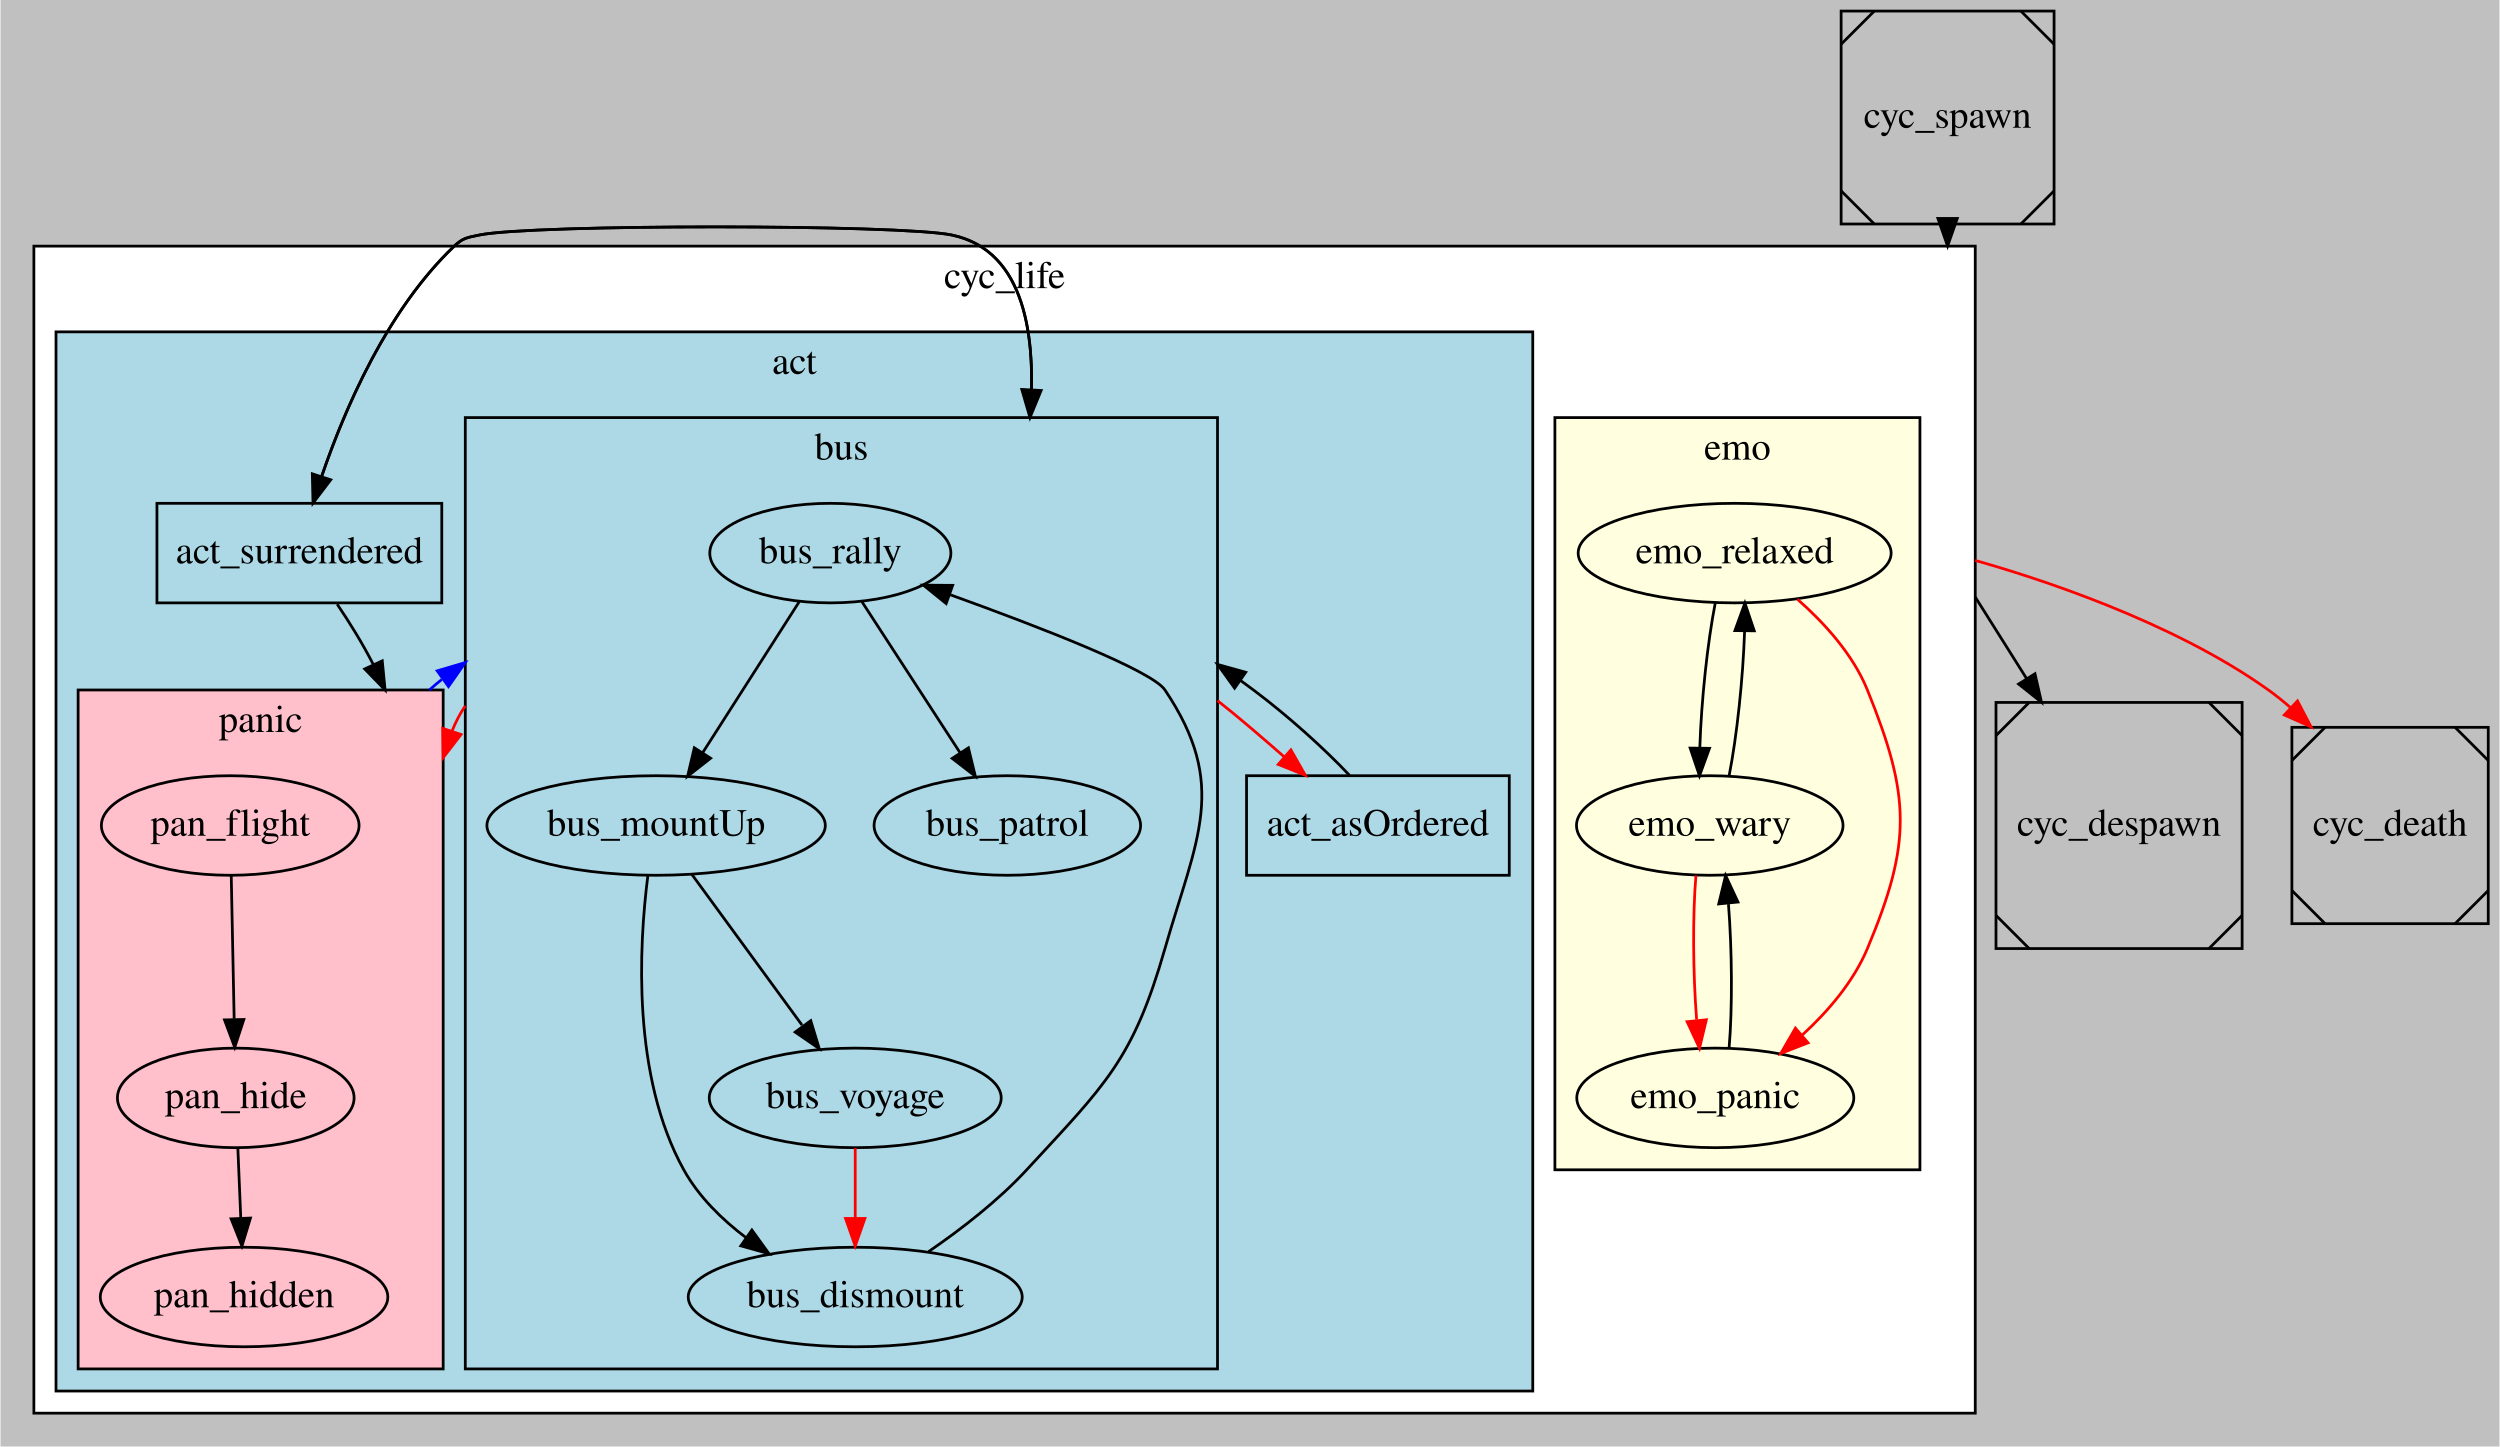
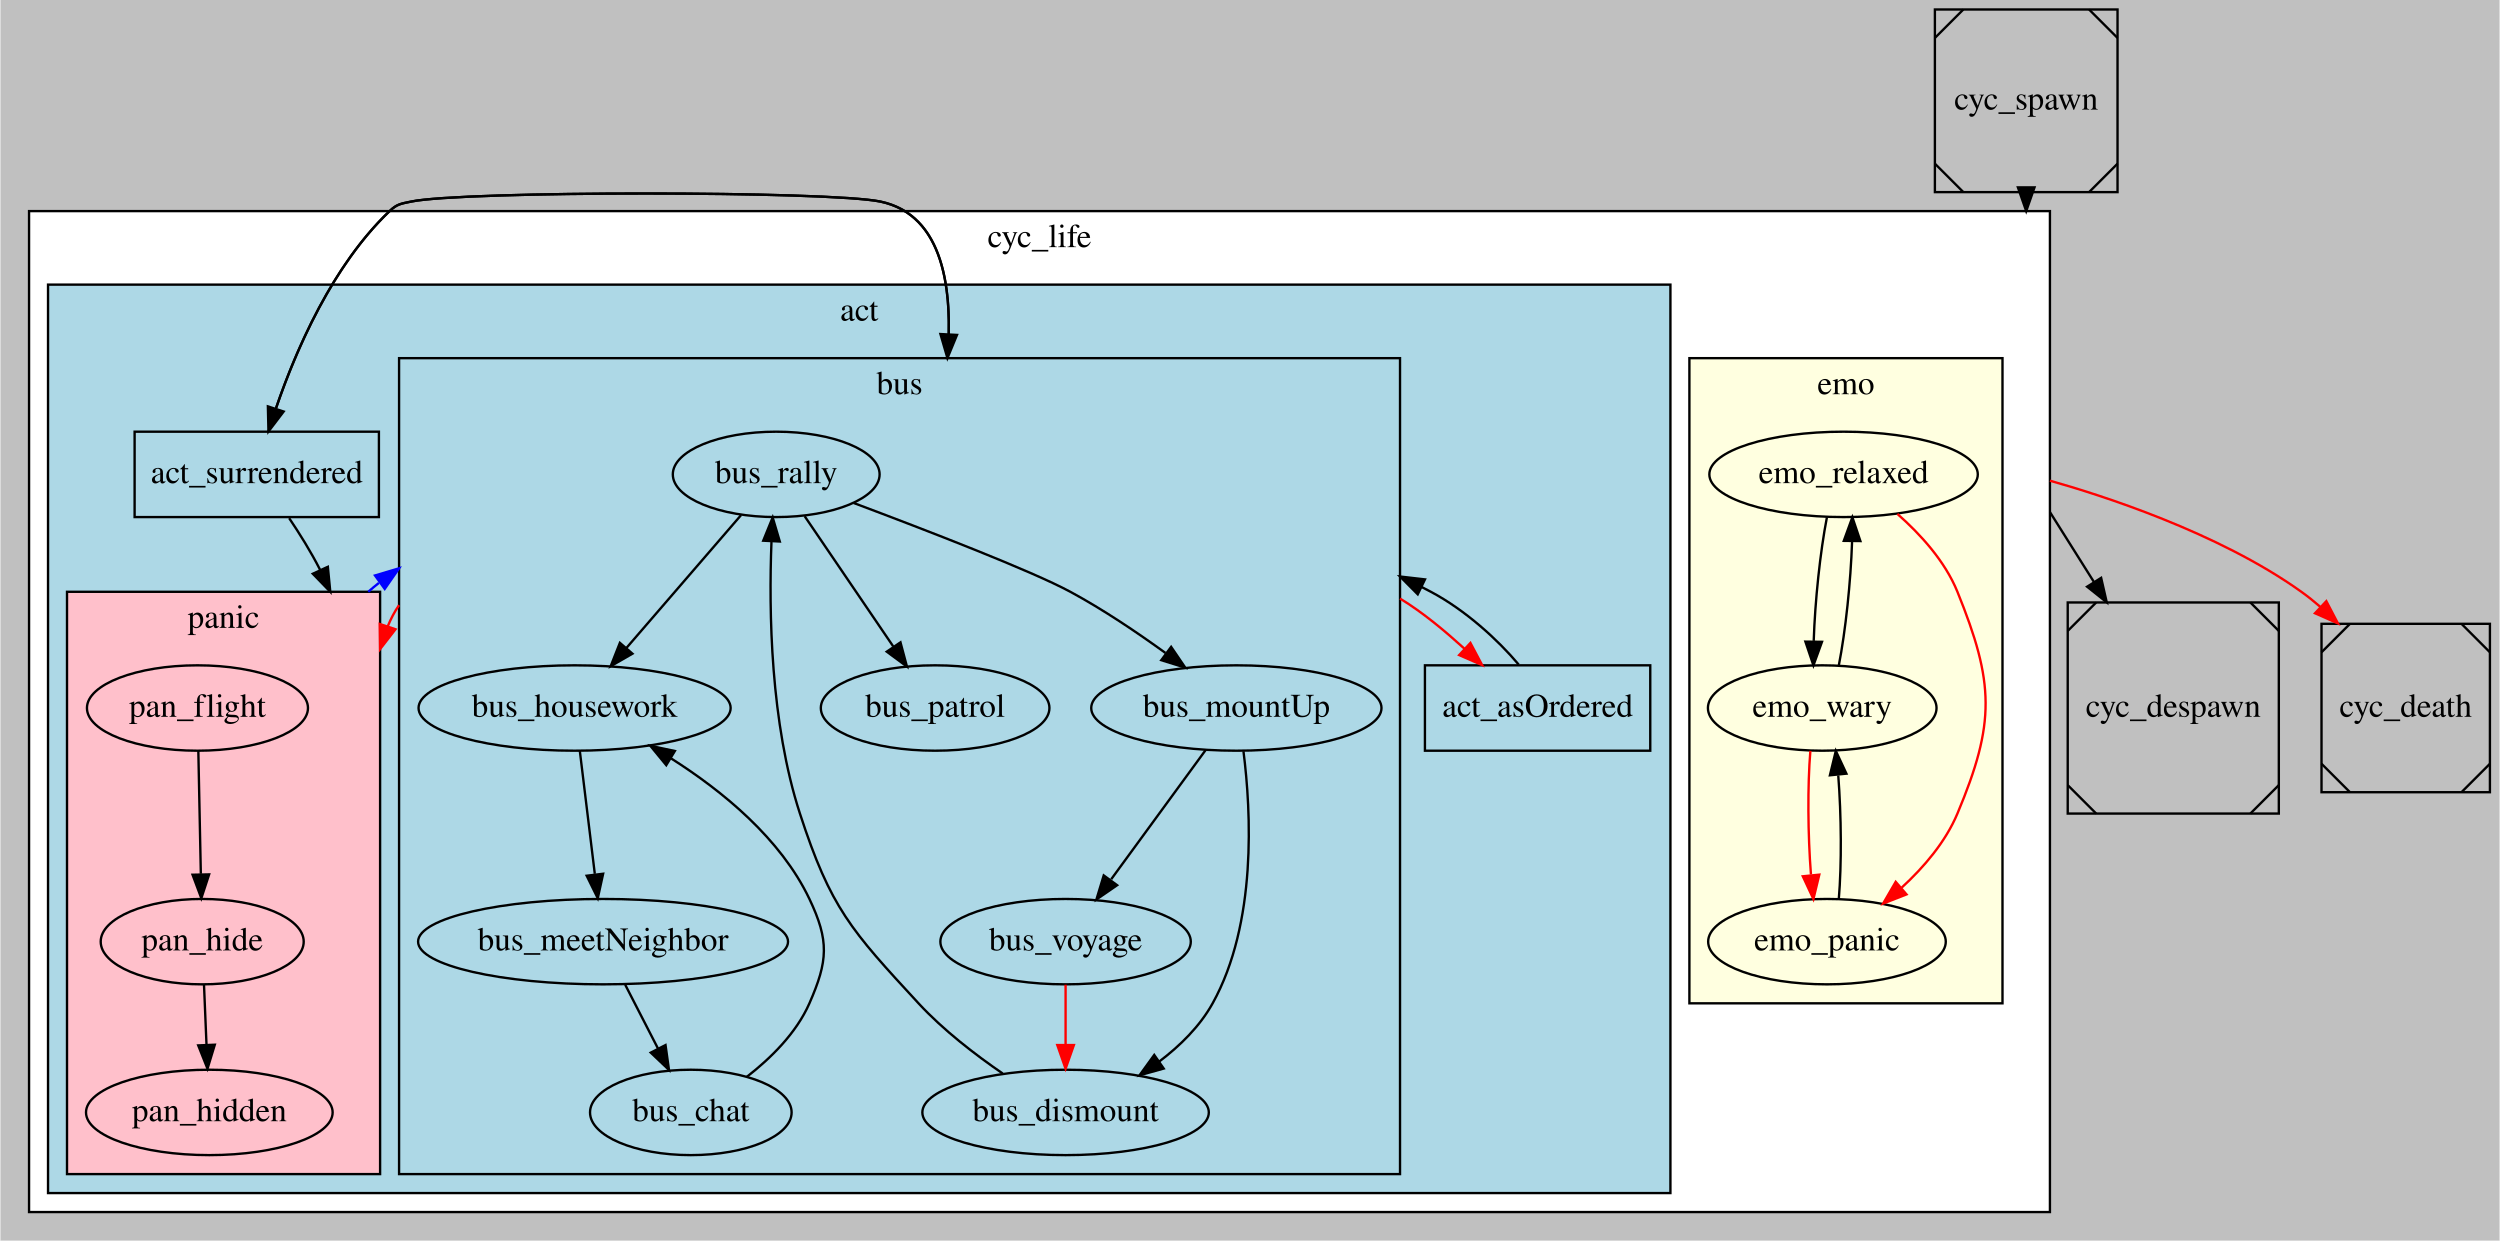
- <svg xmlns="http://www.w3.org/2000/svg" width="904pt" height="523pt" viewBox="0.00 0.00 903.50 523.00">
+ <svg xmlns="http://www.w3.org/2000/svg" width="1054pt" height="523pt" viewBox="0.00 0.00 1053.50 523.00">
  <g id="graph0" class="graph" transform="scale(1 1) rotate(0) translate(4 519)">
-     <polygon fill="#c0c0c0" stroke="transparent" points="-4,4 -4,-519 899.5,-519 899.5,4 -4,4" />
+     <polygon fill="#c0c0c0" stroke="transparent" points="-4,4 -4,-519 1049.5,-519 1049.5,4 -4,4" />
    <g id="clust1" class="cluster">
-       <polygon fill="#ffffff" stroke="#000000" points="8,-8 8,-430 710,-430 710,-8 8,-8" />
-       <text text-anchor="middle" x="359" y="-414.8" font-family="Times,serif" font-size="14.00" fill="#000000">cyc_life</text>
+       <polygon fill="#ffffff" stroke="#000000" points="8,-8 8,-430 860,-430 860,-8 8,-8" />
+       <text text-anchor="middle" x="434" y="-414.8" font-family="Times,serif" font-size="14.00" fill="#000000">cyc_life</text>
    </g>
    <g id="clust2" class="cluster">
-       <polygon fill="#ffffe0" stroke="#000000" points="558,-96 558,-368 690,-368 690,-96 558,-96" />
-       <text text-anchor="middle" x="624" y="-352.8" font-family="Times,serif" font-size="14.00" fill="#000000">emo</text>
+       <polygon fill="#ffffe0" stroke="#000000" points="708,-96 708,-368 840,-368 840,-96 708,-96" />
+       <text text-anchor="middle" x="774" y="-352.8" font-family="Times,serif" font-size="14.00" fill="#000000">emo</text>
    </g>
    <g id="clust4" class="cluster">
-       <polygon fill="#add8e6" stroke="#000000" points="16,-16 16,-399 550,-399 550,-16 16,-16" />
-       <text text-anchor="middle" x="283" y="-383.8" font-family="Times,serif" font-size="14.00" fill="#000000">act</text>
+       <polygon fill="#add8e6" stroke="#000000" points="16,-16 16,-399 700,-399 700,-16 16,-16" />
+       <text text-anchor="middle" x="358" y="-383.8" font-family="Times,serif" font-size="14.00" fill="#000000">act</text>
    </g>
    <g id="clust5" class="cluster">
-       <polygon fill="#add8e6" stroke="#000000" points="164,-24 164,-368 436,-368 436,-24 164,-24" />
-       <text text-anchor="middle" x="300" y="-352.8" font-family="Times,serif" font-size="14.00" fill="#000000">bus</text>
+       <polygon fill="#add8e6" stroke="#000000" points="164,-24 164,-368 586,-368 586,-24 164,-24" />
+       <text text-anchor="middle" x="375" y="-352.8" font-family="Times,serif" font-size="14.00" fill="#000000">bus</text>
    </g>
    <g id="clust6" class="cluster">
      <polygon fill="#ffc0cb" stroke="#000000" points="24,-24 24,-269.5 156,-269.5 156,-24 24,-24" />
      <text text-anchor="middle" x="90" y="-254.3" font-family="Times,serif" font-size="14.00" fill="#000000">panic</text>
    </g>
+     <g id="node21" class="node">
+       <polygon fill="none" stroke="#000000" points="956.5,-265 867.5,-265 867.5,-176 956.5,-176 956.5,-265" />
+       <polyline fill="none" stroke="#000000" points="879.5,-265 867.5,-253 " />
+       <polyline fill="none" stroke="#000000" points="867.5,-188 879.5,-176 " />
+       <polyline fill="none" stroke="#000000" points="944.5,-176 956.5,-188 " />
+       <polyline fill="none" stroke="#000000" points="956.5,-253 944.5,-265 " />
+       <text text-anchor="middle" x="912" y="-216.8" font-family="Times,serif" font-size="14.00" fill="#000000">cyc_despawn</text>
+     </g>
+     <g id="edge26" class="edge">
+       <path fill="none" stroke="#000000" d="M859.998,-303.116C865.148,-294.935 871.758,-284.433 878.526,-273.681" />
+       <polygon fill="#000000" stroke="#000000" points="881.594,-275.377 883.959,-265.049 875.67,-271.648 881.594,-275.377" />
+     </g>
+     <g id="node22" class="node">
+       <polygon fill="none" stroke="#000000" points="1045.5,-256 974.5,-256 974.5,-185 1045.5,-185 1045.5,-256" />
+       <polyline fill="none" stroke="#000000" points="986.5,-256 974.5,-244 " />
+       <polyline fill="none" stroke="#000000" points="974.5,-197 986.5,-185 " />
+       <polyline fill="none" stroke="#000000" points="1033.5,-185 1045.5,-197 " />
+       <polyline fill="none" stroke="#000000" points="1045.5,-244 1033.5,-256 " />
+       <text text-anchor="middle" x="1010" y="-216.8" font-family="Times,serif" font-size="14.00" fill="#000000">cyc_death</text>
+     </g>
+     <g id="edge27" class="edge">
+       <path fill="none" stroke="#ff0000" d="M859.997,-316.341C881.048,-310.414 930.892,-294.629 966,-269.5 968.696,-267.57 971.346,-265.449 973.926,-263.204" />
+       <polygon fill="#ff0000" stroke="#ff0000" points="976.529,-265.561 981.429,-256.168 971.741,-260.455 976.529,-265.561" />
+     </g>
+     <g id="node2" class="node">
+       <ellipse fill="none" stroke="#000000" cx="773" cy="-319" rx="56.59" ry="18" />
+       <text text-anchor="middle" x="773" y="-315.3" font-family="Times,serif" font-size="14.00" fill="#000000">emo_relaxed</text>
+     </g>
+     <g id="node3" class="node">
+       <ellipse fill="none" stroke="#000000" cx="764" cy="-220.5" rx="48.192" ry="18" />
+       <text text-anchor="middle" x="764" y="-216.8" font-family="Times,serif" font-size="14.00" fill="#000000">emo_wary</text>
+     </g>
+     <g id="edge1" class="edge">
+       <path fill="none" stroke="#000000" d="M765.985,-300.934C763.134,-286.354 760.966,-265.582 760.411,-248.799" />
+       <polygon fill="#000000" stroke="#000000" points="763.907,-248.41 760.288,-238.452 756.907,-248.493 763.907,-248.41" />
+     </g>
+     <g id="node4" class="node">
+       <ellipse fill="none" stroke="#000000" cx="766" cy="-122" rx="50.091" ry="18" />
+       <text text-anchor="middle" x="766" y="-118.3" font-family="Times,serif" font-size="14.00" fill="#000000">emo_panic</text>
+     </g>
+     <g id="edge2" class="edge">
+       <path fill="none" stroke="#ff0000" d="M795.686,-302.326C805.441,-293.739 815.785,-282.37 821,-269.5 836.607,-230.987 837.079,-214.319 821,-176 815.984,-164.046 806.889,-153.407 797.519,-144.798" />
+       <polygon fill="#ff0000" stroke="#ff0000" points="799.536,-141.917 789.668,-138.061 794.977,-147.23 799.536,-141.917" />
+     </g>
+     <g id="edge5" class="edge">
+       <path fill="none" stroke="#000000" d="M770.992,-238.452C773.847,-252.998 776.021,-273.765 776.585,-290.569" />
+       <polygon fill="#000000" stroke="#000000" points="773.09,-290.978 776.713,-300.934 780.089,-290.891 773.09,-290.978" />
+     </g>
+     <g id="edge3" class="edge">
+       <path fill="none" stroke="#ff0000" d="M759.003,-202.434C757.78,-187.855 757.931,-167.082 759.25,-150.299" />
+       <polygon fill="#ff0000" stroke="#ff0000" points="762.773,-150.25 760.283,-139.952 755.807,-149.555 762.773,-150.25" />
+     </g>
+     <g id="edge4" class="edge">
+       <path fill="none" stroke="#000000" d="M770.988,-139.952C772.218,-154.498 772.073,-175.265 770.76,-192.069" />
+       <polygon fill="#000000" stroke="#000000" points="767.236,-192.137 769.731,-202.434 774.202,-192.828 767.236,-192.137" />
+     </g>
+     <g id="edge24" class="edge">
+       <path fill="none" stroke="#ff0000" d="M164.002,-263.87C162.064,-261.101 160.495,-258.036 159.187,-254.853" />
+       <polygon fill="#ff0000" stroke="#ff0000" points="162.492,-253.7 155.997,-245.329 155.855,-255.923 162.492,-253.7" />
+     </g>
    <g id="node18" class="node">
-       <polygon fill="none" stroke="#000000" points="806.5,-265 717.5,-265 717.5,-176 806.5,-176 806.5,-265" />
-       <polyline fill="none" stroke="#000000" points="729.5,-265 717.5,-253 " />
-       <polyline fill="none" stroke="#000000" points="717.5,-188 729.5,-176 " />
-       <polyline fill="none" stroke="#000000" points="794.5,-176 806.5,-188 " />
-       <polyline fill="none" stroke="#000000" points="806.5,-253 794.5,-265 " />
-       <text text-anchor="middle" x="762" y="-216.8" font-family="Times,serif" font-size="14.00" fill="#000000">cyc_despawn</text>
+       <polygon fill="none" stroke="#000000" points="691.5,-238.5 596.5,-238.5 596.5,-202.5 691.5,-202.5 691.5,-238.5" />
+       <text text-anchor="middle" x="644" y="-216.8" font-family="Times,serif" font-size="14.00" fill="#000000">act_asOrdered</text>
    </g>
    <g id="edge22" class="edge">
-       <path fill="none" stroke="#000000" d="M709.998,-303.116C715.148,-294.935 721.758,-284.433 728.526,-273.681" />
-       <polygon fill="#000000" stroke="#000000" points="731.594,-275.377 733.959,-265.049 725.67,-271.648 731.594,-275.377" />
+       <path fill="none" stroke="#ff0000" d="M585.998,-266.65C595.734,-260.718 604.989,-252.932 613.224,-245.449" />
+       <polygon fill="#ff0000" stroke="#ff0000" points="615.678,-247.947 620.635,-238.583 610.921,-242.812 615.678,-247.947" />
    </g>
    <g id="node19" class="node">
-       <polygon fill="none" stroke="#000000" points="895.5,-256 824.5,-256 824.5,-185 895.5,-185 895.5,-256" />
-       <polyline fill="none" stroke="#000000" points="836.5,-256 824.5,-244 " />
-       <polyline fill="none" stroke="#000000" points="824.5,-197 836.5,-185 " />
-       <polyline fill="none" stroke="#000000" points="883.5,-185 895.5,-197 " />
-       <polyline fill="none" stroke="#000000" points="895.5,-244 883.5,-256 " />
-       <text text-anchor="middle" x="860" y="-216.8" font-family="Times,serif" font-size="14.00" fill="#000000">cyc_death</text>
-     </g>
-     <g id="edge23" class="edge">
-       <path fill="none" stroke="#ff0000" d="M709.997,-316.341C731.048,-310.414 780.892,-294.629 816,-269.5 818.696,-267.57 821.346,-265.449 823.926,-263.204" />
-       <polygon fill="#ff0000" stroke="#ff0000" points="826.529,-265.561 831.429,-256.168 821.741,-260.455 826.529,-265.561" />
-     </g>
-     <g id="node2" class="node">
-       <ellipse fill="none" stroke="#000000" cx="623" cy="-319" rx="56.59" ry="18" />
-       <text text-anchor="middle" x="623" y="-315.3" font-family="Times,serif" font-size="14.00" fill="#000000">emo_relaxed</text>
-     </g>
-     <g id="node3" class="node">
-       <ellipse fill="none" stroke="#000000" cx="614" cy="-220.5" rx="48.192" ry="18" />
-       <text text-anchor="middle" x="614" y="-216.8" font-family="Times,serif" font-size="14.00" fill="#000000">emo_wary</text>
-     </g>
-     <g id="edge1" class="edge">
-       <path fill="none" stroke="#000000" d="M615.985,-300.934C613.134,-286.354 610.966,-265.582 610.411,-248.799" />
-       <polygon fill="#000000" stroke="#000000" points="613.907,-248.41 610.288,-238.452 606.907,-248.493 613.907,-248.41" />
-     </g>
-     <g id="node4" class="node">
-       <ellipse fill="none" stroke="#000000" cx="616" cy="-122" rx="50.091" ry="18" />
-       <text text-anchor="middle" x="616" y="-118.3" font-family="Times,serif" font-size="14.00" fill="#000000">emo_panic</text>
-     </g>
-     <g id="edge2" class="edge">
-       <path fill="none" stroke="#ff0000" d="M645.686,-302.326C655.441,-293.739 665.785,-282.37 671,-269.5 686.607,-230.987 687.079,-214.319 671,-176 665.984,-164.046 656.889,-153.407 647.519,-144.798" />
-       <polygon fill="#ff0000" stroke="#ff0000" points="649.536,-141.917 639.668,-138.061 644.977,-147.23 649.536,-141.917" />
-     </g>
-     <g id="edge5" class="edge">
-       <path fill="none" stroke="#000000" d="M620.992,-238.452C623.847,-252.998 626.021,-273.765 626.585,-290.569" />
-       <polygon fill="#000000" stroke="#000000" points="623.09,-290.978 626.713,-300.934 630.089,-290.891 623.09,-290.978" />
-     </g>
-     <g id="edge3" class="edge">
-       <path fill="none" stroke="#ff0000" d="M609.003,-202.434C607.78,-187.855 607.931,-167.082 609.25,-150.299" />
-       <polygon fill="#ff0000" stroke="#ff0000" points="612.773,-150.25 610.283,-139.952 605.807,-149.555 612.773,-150.25" />
-     </g>
-     <g id="edge4" class="edge">
-       <path fill="none" stroke="#000000" d="M620.988,-139.952C622.218,-154.498 622.073,-175.265 620.76,-192.069" />
-       <polygon fill="#000000" stroke="#000000" points="617.236,-192.137 619.731,-202.434 624.202,-192.828 617.236,-192.137" />
-     </g>
-     <g id="edge20" class="edge">
-       <path fill="none" stroke="#ff0000" d="M164,-263.764C162.066,-260.954 160.5,-257.851 159.194,-254.635" />
-       <polygon fill="#ff0000" stroke="#ff0000" points="162.475,-253.411 155.999,-245.026 155.833,-255.62 162.475,-253.411" />
-     </g>
-     <g id="node15" class="node">
-       <polygon fill="none" stroke="#000000" points="541.5,-238.5 446.5,-238.5 446.5,-202.5 541.5,-202.5 541.5,-238.5" />
-       <text text-anchor="middle" x="494" y="-216.8" font-family="Times,serif" font-size="14.00" fill="#000000">act_asOrdered</text>
-     </g>
-     <g id="edge18" class="edge">
-       <path fill="none" stroke="#ff0000" d="M435.996,-265.66C444.212,-259.195 452.504,-251.976 460.212,-245.24" />
-       <polygon fill="#ff0000" stroke="#ff0000" points="462.541,-247.853 467.78,-238.644 457.942,-242.576 462.541,-247.853" />
-     </g>
-     <g id="node16" class="node">
      <polygon fill="none" stroke="#000000" points="155.5,-337 52.5,-337 52.5,-301 155.5,-301 155.5,-337" />
      <text text-anchor="middle" x="104" y="-315.3" font-family="Times,serif" font-size="14.00" fill="#000000">act_surrendered</text>
    </g>
-     <g id="edge16" class="edge">
-       <path fill="none" stroke="#000000" d="M368.19,-367.998C370.545,-396.667 366.72,-428.33 340,-434 321.414,-437.944 187.586,-437.944 169,-434 164.718,-433.091 163.17,-433.018 160,-430 135.927,-407.079 120.552,-371.566 112.121,-346.906" />
+     <g id="edge20" class="edge">
+       <path fill="none" stroke="#000000" d="M395.19,-367.998C397.545,-396.667 393.72,-428.33 367,-434 345.479,-438.567 190.521,-438.567 169,-434 164.718,-433.091 163.17,-433.018 160,-430 135.927,-407.079 120.552,-371.566 112.121,-346.906" />
      <polygon fill="#000000" stroke="#000000" points="115.345,-345.501 108.928,-337.07 108.687,-347.662 115.345,-345.501" />
    </g>
    <g id="node6" class="node">
-       <ellipse fill="none" stroke="#000000" cx="296" cy="-319" rx="43.592" ry="18" />
-       <text text-anchor="middle" x="296" y="-315.3" font-family="Times,serif" font-size="14.00" fill="#000000">bus_rally</text>
+       <ellipse fill="none" stroke="#000000" cx="323" cy="-319" rx="43.592" ry="18" />
+       <text text-anchor="middle" x="323" y="-315.3" font-family="Times,serif" font-size="14.00" fill="#000000">bus_rally</text>
    </g>
    <g id="node7" class="node">
-       <ellipse fill="none" stroke="#000000" cx="360" cy="-220.5" rx="48.192" ry="18" />
-       <text text-anchor="middle" x="360" y="-216.8" font-family="Times,serif" font-size="14.00" fill="#000000">bus_patrol</text>
+       <ellipse fill="none" stroke="#000000" cx="390" cy="-220.5" rx="48.192" ry="18" />
+       <text text-anchor="middle" x="390" y="-216.8" font-family="Times,serif" font-size="14.00" fill="#000000">bus_patrol</text>
    </g>
    <g id="edge6" class="edge">
-       <path fill="none" stroke="#000000" d="M307.442,-301.39C317.301,-286.217 331.674,-264.095 342.899,-246.819" />
-       <polygon fill="#000000" stroke="#000000" points="345.928,-248.582 348.441,-238.29 340.058,-244.768 345.928,-248.582" />
+       <path fill="none" stroke="#000000" d="M334.978,-301.39C345.363,-286.123 360.534,-263.82 372.316,-246.498" />
+       <polygon fill="#000000" stroke="#000000" points="375.395,-248.194 378.125,-237.957 369.607,-244.257 375.395,-248.194" />
    </g>
    <g id="node8" class="node">
-       <ellipse fill="none" stroke="#000000" cx="233" cy="-220.5" rx="61.189" ry="18" />
-       <text text-anchor="middle" x="233" y="-216.8" font-family="Times,serif" font-size="14.00" fill="#000000">bus_mountUp</text>
+       <ellipse fill="none" stroke="#000000" cx="517" cy="-220.5" rx="61.189" ry="18" />
+       <text text-anchor="middle" x="517" y="-216.8" font-family="Times,serif" font-size="14.00" fill="#000000">bus_mountUp</text>
    </g>
    <g id="edge7" class="edge">
-       <path fill="none" stroke="#000000" d="M284.737,-301.39C275.032,-286.217 260.883,-264.095 249.834,-246.819" />
-       <polygon fill="#000000" stroke="#000000" points="252.715,-244.828 244.378,-238.29 246.818,-248.6 252.715,-244.828" />
+       <path fill="none" stroke="#000000" d="M355.642,-306.947C386.603,-295.339 430.735,-278.286 447,-269.5 460.759,-262.068 475.055,-252.448 487.114,-243.703" />
+       <polygon fill="#000000" stroke="#000000" points="489.499,-246.292 495.46,-237.533 485.338,-240.663 489.499,-246.292" />
+     </g>
+     <g id="node11" class="node">
+       <ellipse fill="none" stroke="#000000" cx="238" cy="-220.5" rx="65.789" ry="18" />
+       <text text-anchor="middle" x="238" y="-216.8" font-family="Times,serif" font-size="14.00" fill="#000000">bus_housework</text>
+     </g>
+     <g id="edge12" class="edge">
+       <path fill="none" stroke="#000000" d="M308.194,-301.843C294.83,-286.356 274.995,-263.37 259.815,-245.78" />
+       <polygon fill="#000000" stroke="#000000" points="262.392,-243.408 253.209,-238.124 257.092,-247.982 262.392,-243.408" />
    </g>
    <g id="node9" class="node">
-       <ellipse fill="none" stroke="#000000" cx="305" cy="-122" rx="52.791" ry="18" />
-       <text text-anchor="middle" x="305" y="-118.3" font-family="Times,serif" font-size="14.00" fill="#000000">bus_voyage</text>
+       <ellipse fill="none" stroke="#000000" cx="445" cy="-122" rx="52.791" ry="18" />
+       <text text-anchor="middle" x="445" y="-118.3" font-family="Times,serif" font-size="14.00" fill="#000000">bus_voyage</text>
    </g>
    <g id="edge8" class="edge">
-       <path fill="none" stroke="#000000" d="M245.872,-202.89C256.963,-187.717 273.134,-165.595 285.762,-148.319" />
-       <polygon fill="#000000" stroke="#000000" points="288.921,-149.928 291.997,-139.79 283.27,-145.797 288.921,-149.928" />
+       <path fill="none" stroke="#000000" d="M504.128,-202.89C493.037,-187.717 476.866,-165.595 464.238,-148.319" />
+       <polygon fill="#000000" stroke="#000000" points="466.73,-145.797 458.003,-139.79 461.079,-149.928 466.73,-145.797" />
    </g>
    <g id="node10" class="node">
-       <ellipse fill="none" stroke="#000000" cx="305" cy="-50" rx="60.389" ry="18" />
-       <text text-anchor="middle" x="305" y="-46.3" font-family="Times,serif" font-size="14.00" fill="#000000">bus_dismount</text>
+       <ellipse fill="none" stroke="#000000" cx="445" cy="-50" rx="60.389" ry="18" />
+       <text text-anchor="middle" x="445" y="-46.3" font-family="Times,serif" font-size="14.00" fill="#000000">bus_dismount</text>
    </g>
    <g id="edge9" class="edge">
-       <path fill="none" stroke="#000000" d="M230.006,-202.27C226.759,-176.76 224.282,-129.755 243,-96 248.375,-86.308 256.745,-78.078 265.616,-71.376" />
-       <polygon fill="#000000" stroke="#000000" points="267.627,-74.241 273.832,-65.654 263.626,-68.497 267.627,-74.241" />
+       <path fill="none" stroke="#000000" d="M519.994,-202.27C523.241,-176.76 525.718,-129.755 507,-96 501.625,-86.308 493.255,-78.078 484.384,-71.376" />
+       <polygon fill="#000000" stroke="#000000" points="486.374,-68.497 476.168,-65.654 482.373,-74.241 486.374,-68.497" />
    </g>
    <g id="edge10" class="edge">
-       <path fill="none" stroke="#ff0000" d="M305,-103.831C305,-96.131 305,-86.974 305,-78.417" />
-       <polygon fill="#ff0000" stroke="#ff0000" points="308.5,-78.413 305,-68.413 301.5,-78.413 308.5,-78.413" />
+       <path fill="none" stroke="#ff0000" d="M445,-103.831C445,-96.131 445,-86.974 445,-78.417" />
+       <polygon fill="#ff0000" stroke="#ff0000" points="448.5,-78.413 445,-68.413 441.5,-78.413 448.5,-78.413" />
    </g>
    <g id="edge11" class="edge">
-       <path fill="none" stroke="#000000" d="M331.498,-66.396C343.207,-74.424 356.635,-84.774 367,-96 395.443,-126.806 405.441,-135.696 417,-176 428.456,-215.945 440.163,-234.999 417,-269.5 412.279,-276.532 371.927,-292.192 339.1,-304.028" />
-       <polygon fill="#000000" stroke="#000000" points="337.878,-300.748 329.64,-307.41 340.235,-307.339 337.878,-300.748" />
-     </g>
-     <g id="edge19" class="edge">
-       <path fill="none" stroke="#0000ff" d="M151,-269.5C152.501,-270.841 153.999,-272.108 155.492,-273.305" />
-       <polygon fill="#0000ff" stroke="#0000ff" points="153.839,-276.428 164.002,-279.423 157.925,-270.744 153.839,-276.428" />
+       <path fill="none" stroke="#000000" d="M418.502,-66.396C406.793,-74.424 393.365,-84.774 383,-96 354.557,-126.806 345.959,-136.124 333,-176 320.587,-214.197 319.85,-261.064 321.001,-290.49" />
+       <polygon fill="#000000" stroke="#000000" points="317.524,-291.045 321.514,-300.86 324.516,-290.699 317.524,-291.045" />
    </g>
    <g id="node12" class="node">
+       <ellipse fill="none" stroke="#000000" cx="250" cy="-122" rx="77.986" ry="18" />
+       <text text-anchor="middle" x="250" y="-118.3" font-family="Times,serif" font-size="14.00" fill="#000000">bus_meetNeighbor</text>
+     </g>
+     <g id="edge13" class="edge">
+       <path fill="none" stroke="#000000" d="M240.201,-202.434C241.966,-187.946 244.476,-167.342 246.514,-150.614" />
+       <polygon fill="#000000" stroke="#000000" points="250.037,-150.635 247.772,-140.286 243.089,-149.789 250.037,-150.635" />
+     </g>
+     <g id="node13" class="node">
+       <ellipse fill="none" stroke="#000000" cx="287" cy="-50" rx="42.494" ry="18" />
+       <text text-anchor="middle" x="287" y="-46.3" font-family="Times,serif" font-size="14.00" fill="#000000">bus_chat</text>
+     </g>
+     <g id="edge14" class="edge">
+       <path fill="none" stroke="#000000" d="M259.337,-103.831C263.531,-95.669 268.567,-85.87 273.185,-76.883" />
+       <polygon fill="#000000" stroke="#000000" points="276.337,-78.407 277.795,-67.913 270.111,-75.208 276.337,-78.407" />
+     </g>
+     <g id="edge15" class="edge">
+       <path fill="none" stroke="#000000" d="M310.572,-64.983C320.72,-72.851 331.502,-83.471 337,-96 344.858,-113.907 345.401,-122.341 337,-140 324.872,-165.494 300.284,-185.554 278.648,-199.274" />
+       <polygon fill="#000000" stroke="#000000" points="276.642,-196.397 269.914,-204.581 280.277,-202.38 276.642,-196.397" />
+     </g>
+     <g id="edge23" class="edge">
+       <path fill="none" stroke="#0000ff" d="M151,-269.5C152.501,-270.813 153.999,-272.063 155.492,-273.25" />
+       <polygon fill="#0000ff" stroke="#0000ff" points="153.848,-276.38 164.003,-279.4 157.947,-270.706 153.848,-276.38" />
+     </g>
+     <g id="node15" class="node">
      <ellipse fill="none" stroke="#000000" cx="79" cy="-220.5" rx="46.593" ry="18" />
      <text text-anchor="middle" x="79" y="-216.8" font-family="Times,serif" font-size="14.00" fill="#000000">pan_flight</text>
    </g>
-     <g id="node13" class="node">
+     <g id="node16" class="node">
      <ellipse fill="none" stroke="#000000" cx="81" cy="-122" rx="42.793" ry="18" />
      <text text-anchor="middle" x="81" y="-118.3" font-family="Times,serif" font-size="14.00" fill="#000000">pan_hide</text>
    </g>
-     <g id="edge12" class="edge">
+     <g id="edge16" class="edge">
      <path fill="none" stroke="#000000" d="M79.367,-202.434C79.661,-187.946 80.079,-167.342 80.419,-150.614" />
      <polygon fill="#000000" stroke="#000000" points="83.925,-150.355 80.629,-140.286 76.926,-150.212 83.925,-150.355" />
    </g>
-     <g id="node14" class="node">
+     <g id="node17" class="node">
      <ellipse fill="none" stroke="#000000" cx="84" cy="-50" rx="51.991" ry="18" />
      <text text-anchor="middle" x="84" y="-46.3" font-family="Times,serif" font-size="14.00" fill="#000000">pan_hidden</text>
    </g>
-     <g id="edge13" class="edge">
+     <g id="edge17" class="edge">
      <path fill="none" stroke="#000000" d="M81.757,-103.831C82.078,-96.131 82.459,-86.974 82.816,-78.417" />
      <polygon fill="#000000" stroke="#000000" points="86.313,-78.55 83.233,-68.413 79.319,-78.259 86.313,-78.55" />
    </g>
-     <g id="edge17" class="edge">
-       <path fill="none" stroke="#000000" d="M483.734,-238.644C474.627,-248.301 461.565,-260.091 449,-269.5 447.439,-270.668 445.85,-271.835 444.237,-272.996" />
-       <polygon fill="#000000" stroke="#000000" points="442.189,-270.158 435.999,-278.756 446.2,-275.894 442.189,-270.158" />
-     </g>
-     <g id="edge15" class="edge">
-       <path fill="none" stroke="#000000" d="M108.928,-337.07C116.336,-361.163 132.488,-403.804 160,-430 163.17,-433.018 164.718,-433.091 169,-434 187.586,-437.944 321.414,-437.944 340,-434 363.589,-428.994 369.334,-403.73 368.736,-378.153" />
-       <polygon fill="#000000" stroke="#000000" points="372.222,-377.795 368.19,-367.998 365.232,-378.171 372.222,-377.795" />
-     </g>
-     <g id="edge14" class="edge">
+     <g id="edge21" class="edge">
+       <path fill="none" stroke="#000000" d="M636.021,-238.824C627.238,-249.276 613.54,-261.792 599,-269.5 597.676,-270.202 596.341,-270.894 594.998,-271.577" />
+       <polygon fill="#000000" stroke="#000000" points="593.467,-268.429 585.997,-275.943 596.522,-274.727 593.467,-268.429" />
+     </g>
+     <g id="edge19" class="edge">
+       <path fill="none" stroke="#000000" d="M108.928,-337.07C116.336,-361.163 132.488,-403.804 160,-430 163.17,-433.018 164.718,-433.091 169,-434 190.521,-438.567 345.479,-438.567 367,-434 390.589,-428.994 396.334,-403.73 395.736,-378.153" />
+       <polygon fill="#000000" stroke="#000000" points="399.222,-377.795 395.19,-367.998 392.232,-378.171 399.222,-377.795" />
+     </g>
+     <g id="edge18" class="edge">
      <path fill="none" stroke="#000000" d="M117.659,-300.54C122.031,-294.087 126.766,-286.495 130.744,-278.695" />
      <polygon fill="#000000" stroke="#000000" points="133.976,-280.045 135,-269.5 127.623,-277.105 133.976,-280.045" />
    </g>
-     <g id="node17" class="node">
-       <polygon fill="none" stroke="#000000" points="738.5,-515 661.5,-515 661.5,-438 738.5,-438 738.5,-515" />
-       <polyline fill="none" stroke="#000000" points="673.5,-515 661.5,-503 " />
-       <polyline fill="none" stroke="#000000" points="661.5,-450 673.5,-438 " />
-       <polyline fill="none" stroke="#000000" points="726.5,-438 738.5,-450 " />
-       <polyline fill="none" stroke="#000000" points="738.5,-503 726.5,-515 " />
-       <text text-anchor="middle" x="700" y="-472.8" font-family="Times,serif" font-size="14.00" fill="#000000">cyc_spawn</text>
-     </g>
-     <g id="edge21" class="edge">
-       <path fill="none" stroke="#000000" d="M700,-437.971C700,-437.81 700,-437.648 700,-437.486" />
-       <polygon fill="#000000" stroke="#000000" points="703.5,-439.998 700,-429.998 696.5,-439.998 703.5,-439.998" />
+     <g id="node20" class="node">
+       <polygon fill="none" stroke="#000000" points="888.5,-515 811.5,-515 811.5,-438 888.5,-438 888.5,-515" />
+       <polyline fill="none" stroke="#000000" points="823.5,-515 811.5,-503 " />
+       <polyline fill="none" stroke="#000000" points="811.5,-450 823.5,-438 " />
+       <polyline fill="none" stroke="#000000" points="876.5,-438 888.5,-450 " />
+       <polyline fill="none" stroke="#000000" points="888.5,-503 876.5,-515 " />
+       <text text-anchor="middle" x="850" y="-472.8" font-family="Times,serif" font-size="14.00" fill="#000000">cyc_spawn</text>
+     </g>
+     <g id="edge25" class="edge">
+       <path fill="none" stroke="#000000" d="M850,-437.971C850,-437.81 850,-437.648 850,-437.486" />
+       <polygon fill="#000000" stroke="#000000" points="853.5,-439.998 850,-429.998 846.5,-439.998 853.5,-439.998" />
    </g>
  </g>
</svg>
